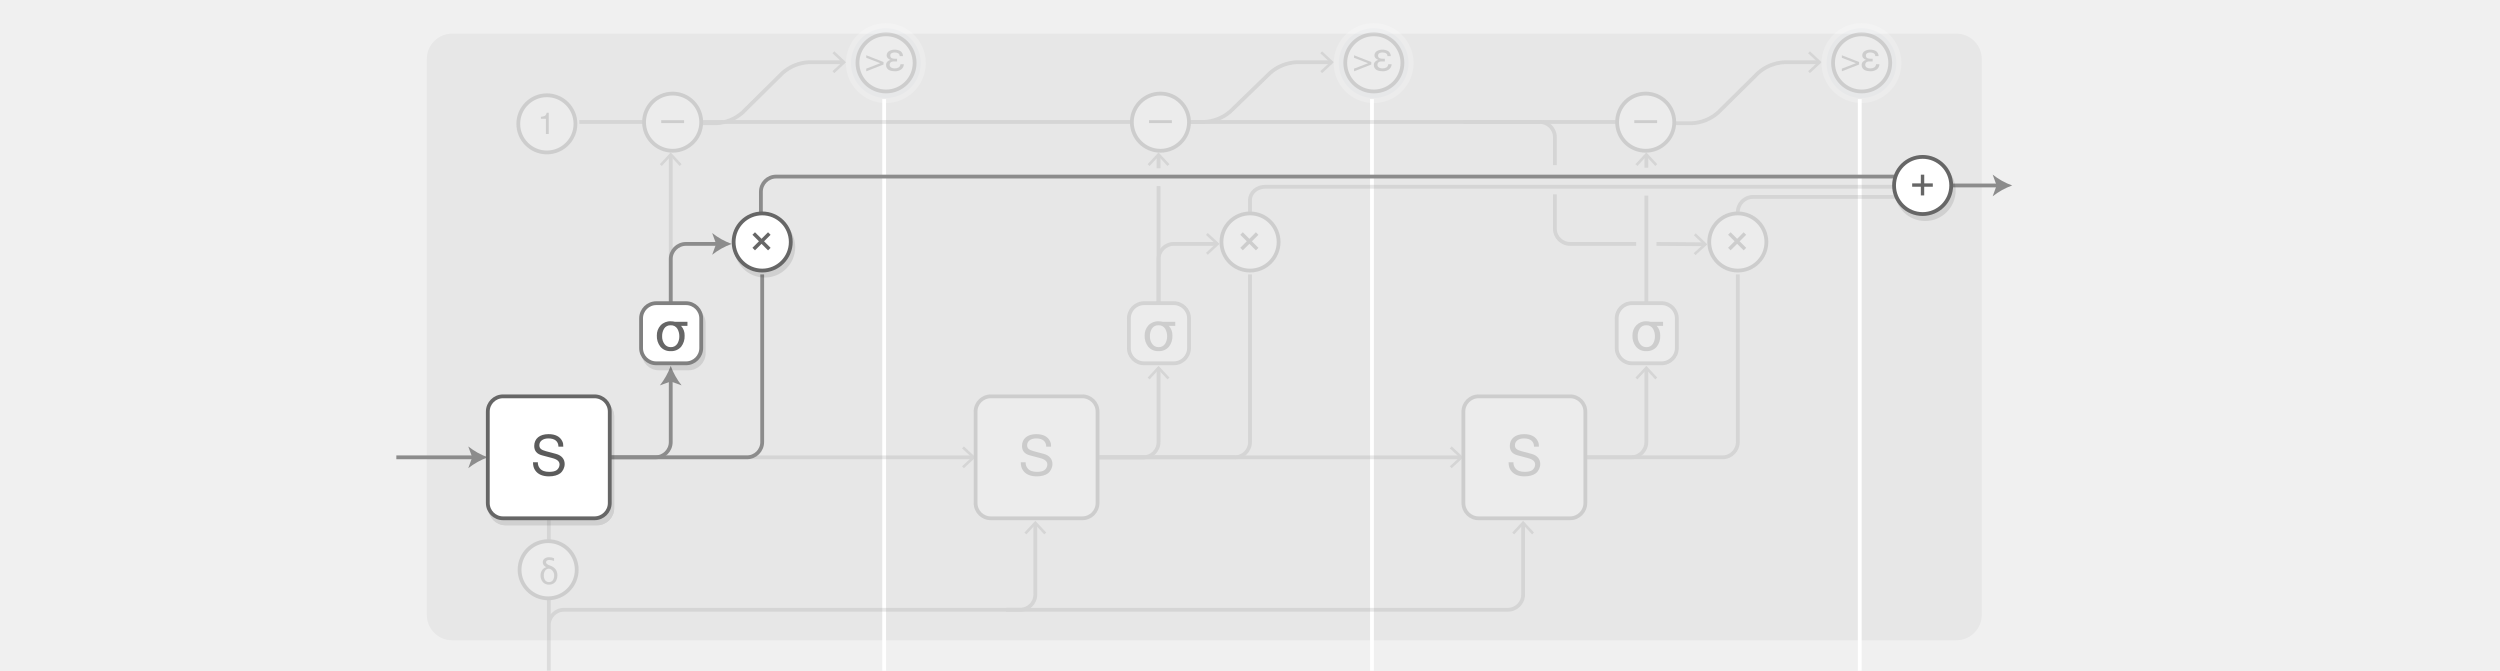
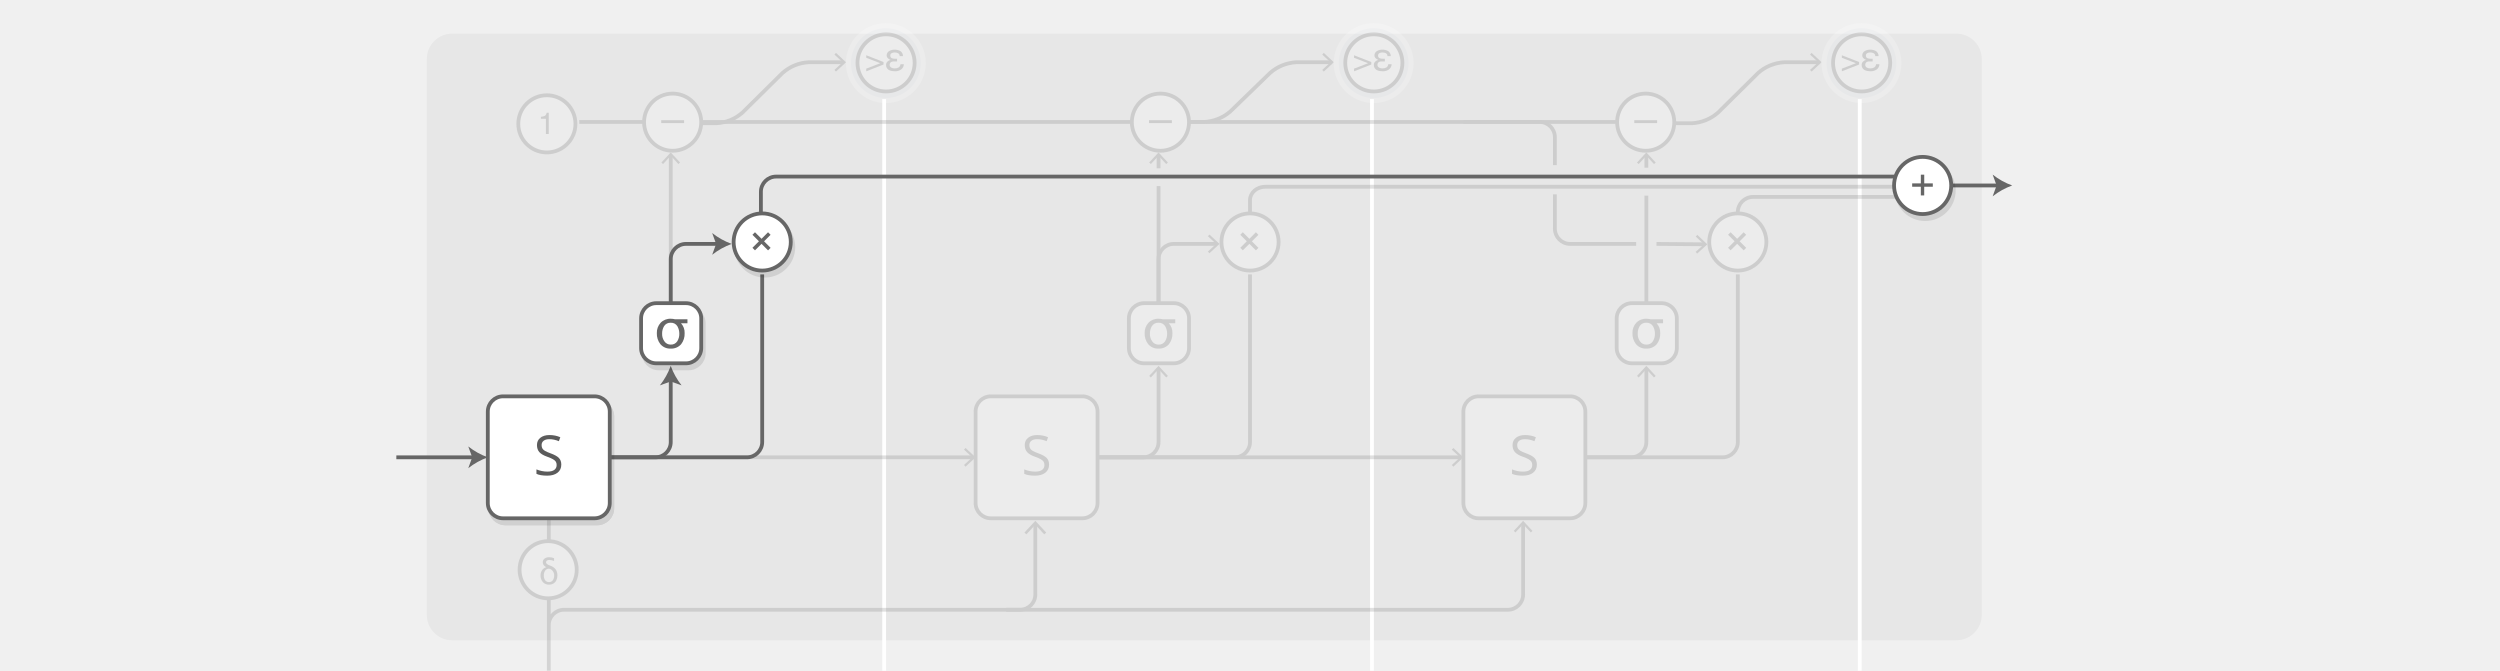
<svg xmlns="http://www.w3.org/2000/svg" xmlns:xlink="http://www.w3.org/1999/xlink" id="background" width="984" height="264" viewBox="0 0 984 264">
  <defs>
    <symbol id="op-halo" data-name="op-halo" viewBox="0 0 31.45 31.45">
      <circle cx="15.73" cy="15.73" r="14.73" fill="#e6eaf2" stroke="#fff" stroke-miterlimit="10" stroke-width="2" />
    </symbol>
    <symbol id="op-bg" data-name="op-bg" viewBox="0 0 24 24">
      <circle cx="12" cy="12" r="11.25" fill="#fff" stroke="#666" stroke-miterlimit="10" stroke-width="1.5" />
    </symbol>
    <symbol id="op-sum_5" data-name="op-sum 5" viewBox="0 0 24 24">
      <use id="op-bg-3" data-name="op-bg" width="24" height="24" xlink:href="#op-bg" />
      <g>
        <path d="M11,12.65L4.21,15.32V14.26l5.51-2.12L4.21,10V9L11,11.66v1Z" fill="#666" />
        <path d="M16.34,11.45H15.48q-0.37,0-.73,0a1.84,1.84,0,0,0-.66.17,1,1,0,0,0-.46.42,1.19,1.19,0,0,0-.21.73,1.13,1.13,0,0,0,.2.67,1.4,1.4,0,0,0,.46.43,2.73,2.73,0,0,0,1.33.3,3,3,0,0,0,1.54-.37,1.66,1.66,0,0,0,.73-1.28H19a2.55,2.55,0,0,1-1.09,2.09,4,4,0,0,1-2.32.7,7.39,7.39,0,0,1-1.28-.11,4.23,4.23,0,0,1-1.17-.38A2.21,2.21,0,0,1,12,12.79a1.72,1.72,0,0,1,.55-1.3,2.33,2.33,0,0,1,1.2-.66v0a2.71,2.71,0,0,1-1.07-.69A1.56,1.56,0,0,1,12.24,9a1.8,1.8,0,0,1,.3-1,2,2,0,0,1,.74-0.69,4.19,4.19,0,0,1,2-.52,4.65,4.65,0,0,1,2.34.55,2.37,2.37,0,0,1,1.05,2H17.36a1.21,1.21,0,0,0-.64-1.15,3.21,3.21,0,0,0-1.36-.29,2.53,2.53,0,0,0-1.1.24,1,1,0,0,0-.58,1,1,1,0,0,0,.58,1,2.79,2.79,0,0,0,1.2.22h0.88v1.16Z" fill="#666" />
      </g>
    </symbol>
    <symbol id="op-sum_4" data-name="op-sum 4" viewBox="0 0 24 24">
      <use id="op-bg-6" data-name="op-bg" width="24" height="24" xlink:href="#op-bg" />
      <path d="M7.51,11.21h9v1.15h-9V11.21Z" fill="#666" />
    </symbol>
    <symbol id="op-sum_3" data-name="op-sum 3" viewBox="0 0 24 24">
      <use id="op-bg-9" data-name="op-bg" width="24" height="24" xlink:href="#op-bg" />
      <path d="M9.65,10V9.21a4.3,4.3,0,0,0,1.59-.37,1.83,1.83,0,0,0,.67-1.23h0.83V16H11.62V10h-2Z" fill="#666" />
    </symbol>
    <symbol id="op-x" data-name="op-x" viewBox="0 0 24 24">
      <use id="op-bg-18" data-name="op-bg" width="24" height="24" xlink:href="#op-bg" />
      <path d="M9.16,15.28l-1-1,2.56-2.56L8.16,9.16l1-1,2.58,2.58L14.3,8.17l1,1-2.56,2.56,2.57,2.57-1,1-2.57-2.57Z" fill="#666" />
    </symbol>
    <symbol id="rnn-bg" data-name="rnn-bg" viewBox="0 0 49.5 49.5">
      <rect x="0.75" y="0.75" width="48" height="48" rx="6" ry="6" fill="#fff" stroke="#666" stroke-width="1.5" />
    </symbol>
    <symbol id="rnn-s" data-name="rnn-s" viewBox="0 0 49.5 49.5">
      <use id="rnn-bg-3" data-name="rnn-bg" width="49.5" height="49.5" xlink:href="#rnn-bg" />
-       <text transform="translate(17.49 31.75)" font-size="21.77" fill="#5b5b5b" font-family="Helvetica">S</text>
+       <text transform="translate(18.77 31.75)" font-size="21.77" fill="#5b5b5b" font-family="Open Sans">S</text>
    </symbol>
    <symbol id="op-sum_2" data-name="op-sum 2" viewBox="0 0 24 24">
      <use width="24" height="24" xlink:href="#op-bg" />
      <path d="M9.88,9.08a1.77,1.77,0,0,1,.69-1.47,3,3,0,0,1,1.89-.54,4.84,4.84,0,0,1,1.87.38v1.1a5.22,5.22,0,0,0-1.88-.4,1.57,1.57,0,0,0-.93.25,0.78,0.78,0,0,0-.35.67q0,0.74,1.51,1.26a4.6,4.6,0,0,1,2.22,1.44A3.75,3.75,0,0,1,15.64,14v0.27a4.23,4.23,0,0,1-.4,1.87,3,3,0,0,1-1.15,1.28,3.29,3.29,0,0,1-1.74.45,3.08,3.08,0,0,1-2.42-1A3.86,3.86,0,0,1,9,14.22V14.13a3.42,3.42,0,0,1,.64-2A2.76,2.76,0,0,1,11.29,11v0a2.36,2.36,0,0,1-1-.75A1.76,1.76,0,0,1,9.88,9.08Zm0.42,5.2a3,3,0,0,0,.55,1.89,1.8,1.8,0,0,0,1.49.69,1.79,1.79,0,0,0,1.48-.69,3.23,3.23,0,0,0,.55-2,2.67,2.67,0,0,0-.58-1.67,2.35,2.35,0,0,0-1.43-.92,1.81,1.81,0,0,0-1.49.7A3.19,3.19,0,0,0,10.3,14.28Z" fill="#666" />
    </symbol>
    <symbol id="rnn-sigma" data-name="rnn-sigma" viewBox="0 0 25.17 25.17">
-       <rect x="0.75" y="0.75" width="23.67" height="23.67" rx="6" ry="6" fill="#fff" stroke="gray" stroke-width="1.5" />
-       <path d="M19,9.67H16.48a5.39,5.39,0,0,1,1.41,3.87,6.62,6.62,0,0,1-1.37,4.36,5.13,5.13,0,0,1-4.11,1.73,5,5,0,0,1-4.09-1.78,6.66,6.66,0,0,1-1.37-4.32,5.73,5.73,0,0,1,1.5-4.07,5.22,5.22,0,0,1,4-1.58,6.18,6.18,0,0,1,1.67.21H19V9.67ZM15.8,13.78a5.89,5.89,0,0,0-.74-2.92,2.87,2.87,0,0,0-2.65-1.41A2.86,2.86,0,0,0,9.8,10.79a5.53,5.53,0,0,0-.77,3,4.82,4.82,0,0,0,.91,3,2.89,2.89,0,0,0,2.47,1.26A2.88,2.88,0,0,0,15,16.74,5.37,5.37,0,0,0,15.8,13.78Z" fill="#666" />
+       <rect x="0.75" y="0.75" width="23.67" height="23.67" rx="6" ry="6" fill="#fff" stroke="#666" stroke-width="1.5" />
+       <path d="M19,8.67H16.48a5.39,5.39,0,0,1,1.41,3.87,6.62,6.62,0,0,1-1.37,4.36,5.13,5.13,0,0,1-4.11,1.73,5,5,0,0,1-4.09-1.78,6.66,6.66,0,0,1-1.37-4.32,5.73,5.73,0,0,1,1.5-4.07,5.22,5.22,0,0,1,4-1.58,6.18,6.18,0,0,1,1.67.21H19V8.67ZM15.8,12.78a5.89,5.89,0,0,0-.74-2.92,2.87,2.87,0,0,0-2.65-1.41A2.86,2.86,0,0,0,9.8,9.79a5.53,5.53,0,0,0-.77,3,4.82,4.82,0,0,0,.91,3,2.89,2.89,0,0,0,2.47,1.26A2.88,2.88,0,0,0,15,15.74,5.37,5.37,0,0,0,15.8,12.78Z" fill="#666" />
    </symbol>
    <symbol id="op-sum" data-name="op-sum" viewBox="0 0 24 24">
      <use id="op-bg-32" data-name="op-bg" width="24" height="24" xlink:href="#op-bg" />
      <path d="M7.88,12.5V11.18h3.41V7.75h1.34v3.43H16V12.5H12.62v3.42H11.29V12.5H7.88Z" fill="#666" />
    </symbol>
  </defs>
  <rect x="168" y="13.25" width="612" height="238.75" rx="10" ry="10" opacity="0.04" />
  <line x1="348" y1="39" x2="348" y2="264" stroke="#fff" stroke-miterlimit="10" stroke-width="1.5" />
  <line x1="540" y1="39" x2="540" y2="264" stroke="#fff" stroke-miterlimit="10" stroke-width="1.5" />
  <line x1="732" y1="39" x2="732" y2="264" stroke="#fff" stroke-miterlimit="10" stroke-width="1.5" />
  <g opacity="0.2">
    <g>
-       <path d="M396,240H593.5a6,6,0,0,0,6-6V206.14" fill="none" stroke="#8c8c8c" stroke-miterlimit="10" stroke-width="1.5" />
-       <polygon points="603.79 209.62 603.02 210.33 599.5 206.54 595.98 210.33 595.21 209.62 599.5 205 603.79 209.62" fill="#8c8c8c" />
+       <path d="M396,240H593.5a6,6,0,0,0,6-6V206" fill="none" stroke="#666" stroke-miterlimit="10" stroke-width="1.5" />
+       <polygon points="603.18 208.96 602.52 209.57 599.5 206.32 596.48 209.57 595.82 208.96 599.5 205 603.18 208.96" fill="#666" />
    </g>
    <g>
-       <path d="M407.5,206.14V234a6,6,0,0,1-6,6H222a6,6,0,0,0-6,6v18h0V204" fill="none" stroke="#8c8c8c" stroke-miterlimit="10" stroke-width="1.5" />
-       <polygon points="403.21 209.62 403.98 210.33 407.5 206.54 411.02 210.33 411.79 209.62 407.5 205 403.21 209.62" fill="#8c8c8c" />
+       <path d="M407.5,206.14V234a6,6,0,0,1-6,6H222a6,6,0,0,0-6,6v18h0V204" fill="none" stroke="#666" stroke-miterlimit="10" stroke-width="1.5" />
+       <polygon points="403.21 209.62 403.98 210.33 407.5 206.54 411.02 210.33 411.79 209.62 407.5 205 403.21 209.62" fill="#666" />
    </g>
    <g>
-       <line x1="240" y1="180" x2="382.86" y2="180" fill="none" stroke="#8c8c8c" stroke-miterlimit="10" stroke-width="1.5" />
-       <polygon points="379.38 184.29 378.67 183.53 382.46 180 378.67 176.48 379.38 175.71 384 180 379.38 184.29" fill="#8c8c8c" />
+       <line x1="240" y1="180" x2="383.02" y2="180" fill="none" stroke="#666" stroke-miterlimit="10" stroke-width="1.5" />
+       <polygon points="380.04 183.68 379.43 183.02 382.68 180 379.43 176.98 380.04 176.32 384 180 380.04 183.68" fill="#666" />
    </g>
    <g>
-       <line x1="432" y1="180" x2="574.86" y2="180" fill="none" stroke="#8c8c8c" stroke-miterlimit="10" stroke-width="1.5" />
-       <polygon points="571.38 184.29 570.67 183.53 574.46 180 570.67 176.48 571.38 175.71 576 180 571.38 184.29" fill="#8c8c8c" />
+       <line x1="432" y1="180" x2="575.02" y2="180" fill="none" stroke="#666" stroke-miterlimit="10" stroke-width="1.5" />
+       <polygon points="572.04 183.68 571.43 183.02 574.68 180 571.43 176.98 572.04 176.32 576 180 572.04 183.68" fill="#666" />
    </g>
    <g>
-       <path d="M432,180h18a6,6,0,0,0,6-6V145.14" fill="none" stroke="#8c8c8c" stroke-miterlimit="10" stroke-width="1.5" />
-       <polygon points="460.29 148.62 459.52 149.33 456 145.54 452.48 149.33 451.71 148.62 456 144 460.29 148.62" fill="#8c8c8c" />
+       <path d="M432,180h18a6,6,0,0,0,6-6V145" fill="none" stroke="#666" stroke-miterlimit="10" stroke-width="1.5" />
+       <polygon points="459.68 147.96 459.02 148.57 456 145.32 452.98 148.57 452.32 147.96 456 144 459.68 147.96" fill="#666" />
    </g>
    <g>
-       <path d="M624,180h18a6,6,0,0,0,6-6V145.14" fill="none" stroke="#8c8c8c" stroke-miterlimit="10" stroke-width="1.5" />
-       <polygon points="652.29 148.62 651.52 149.33 648 145.54 644.48 149.33 643.71 148.62 648 144 652.29 148.62" fill="#8c8c8c" />
+       <path d="M624,180h18a6,6,0,0,0,6-6V145" fill="none" stroke="#666" stroke-miterlimit="10" stroke-width="1.5" />
+       <polygon points="651.68 147.96 651.02 148.57 648 145.32 644.98 148.57 644.32 147.96 648 144 651.68 147.96" fill="#666" />
    </g>
-     <path d="M432,180h54a6,6,0,0,0,6-6V108" fill="none" stroke="#8c8c8c" stroke-miterlimit="10" stroke-width="1.5" />
-     <path d="M624,180h54a6,6,0,0,0,6-6V108" fill="none" stroke="#8c8c8c" stroke-miterlimit="10" stroke-width="1.5" />
+     <path d="M432,180h54a6,6,0,0,0,6-6V108" fill="none" stroke="#666" stroke-miterlimit="10" stroke-width="1.5" />
+     <path d="M624,180h54a6,6,0,0,0,6-6V108" fill="none" stroke="#666" stroke-miterlimit="10" stroke-width="1.5" />
    <g>
-       <line x1="264" y1="132" x2="264" y2="61.14" fill="none" stroke="#8c8c8c" stroke-miterlimit="10" stroke-width="1.5" />
-       <polygon points="268.29 64.62 267.52 65.33 264 61.54 260.48 65.33 259.71 64.62 264 60 268.29 64.62" fill="#8c8c8c" />
+       <line x1="264" y1="132" x2="264" y2="60.97" fill="none" stroke="#666" stroke-miterlimit="10" stroke-width="1.5" />
+       <polygon points="267.68 63.96 267.02 64.57 264 61.32 260.98 64.57 260.32 63.96 264 60 267.68 63.96" fill="#666" />
    </g>
    <g>
-       <line x1="456" y1="66.25" x2="456" y2="61.14" fill="none" stroke="#8c8c8c" stroke-miterlimit="10" stroke-width="1.5" />
-       <polygon points="460.29 64.62 459.52 65.33 456 61.54 452.48 65.33 451.71 64.62 456 60 460.29 64.62" fill="#8c8c8c" />
+       <line x1="456" y1="66.25" x2="456" y2="60.97" fill="none" stroke="#666" stroke-miterlimit="10" stroke-width="1.5" />
+       <polygon points="459.68 63.96 459.02 64.57 456 61.32 452.98 64.57 452.32 63.96 456 60 459.68 63.96" fill="#666" />
    </g>
-     <line x1="456" y1="132" x2="456" y2="73.25" fill="none" stroke="#8c8c8c" stroke-miterlimit="10" stroke-width="1.5" />
+     <line x1="456" y1="132" x2="456" y2="73.25" fill="none" stroke="#666" stroke-miterlimit="10" stroke-width="1.5" />
    <g>
-       <line x1="648" y1="66" x2="648" y2="61.14" fill="none" stroke="#8c8c8c" stroke-miterlimit="10" stroke-width="1.5" />
-       <polygon points="652.29 64.62 651.52 65.33 648 61.54 644.48 65.33 643.71 64.62 648 60 652.29 64.62" fill="#8c8c8c" />
+       <line x1="648" y1="66" x2="648" y2="60.97" fill="none" stroke="#666" stroke-miterlimit="10" stroke-width="1.5" />
+       <polygon points="651.68 63.96 651.02 64.57 648 61.32 644.98 64.57 644.32 63.96 648 60 651.68 63.96" fill="#666" />
    </g>
-     <line x1="648" y1="132" x2="648" y2="77" fill="none" stroke="#8c8c8c" stroke-miterlimit="10" stroke-width="1.5" />
+     <line x1="648" y1="132" x2="648" y2="77" fill="none" stroke="#666" stroke-miterlimit="10" stroke-width="1.5" />
    <g>
-       <path d="M456,132V102a6,6,0,0,1,6-6h16.86" fill="none" stroke="#8c8c8c" stroke-miterlimit="10" stroke-width="1.5" />
-       <polygon points="475.38 100.29 474.67 99.52 478.46 96 474.67 92.47 475.38 91.7 480 96 475.38 100.29" fill="#8c8c8c" />
+       <path d="M456,132V102a6,6,0,0,1,6-6h17" fill="none" stroke="#666" stroke-miterlimit="10" stroke-width="1.5" />
+       <polygon points="476.04 99.68 475.43 99.02 478.68 96 475.43 92.98 476.04 92.32 480 96 476.04 99.68" fill="#666" />
    </g>
-     <path d="M492,84V78.75c0-2.89,2.7-5.25,6-5.25H756" fill="none" stroke="#8c8c8c" stroke-miterlimit="10" stroke-width="1.5" />
-     <path d="M684,95V83.5a6,6,0,0,1,6-6h66" fill="none" stroke="#8c8c8c" stroke-miterlimit="10" stroke-width="1.5" />
-     <line x1="228" y1="48" x2="648" y2="48" fill="none" stroke="#8c8c8c" stroke-miterlimit="10" stroke-width="1.5" />
+     <path d="M492,84V78.75c0-2.89,2.7-5.25,6-5.25H756" fill="none" stroke="#666" stroke-miterlimit="10" stroke-width="1.5" />
+     <path d="M684,95V83.5a6,6,0,0,1,6-6h66" fill="none" stroke="#666" stroke-miterlimit="10" stroke-width="1.5" />
+     <line x1="228" y1="48" x2="648" y2="48" fill="none" stroke="#666" stroke-miterlimit="10" stroke-width="1.5" />
    <g>
-       <path d="M264,48.5h18a16.83,16.83,0,0,0,10.26-4.22L308,28.72a16.83,16.83,0,0,1,10.26-4.22h13.61" fill="none" stroke="#8c8c8c" stroke-miterlimit="10" stroke-width="1.5" />
-       <polygon points="328.38 28.79 327.67 28.02 331.46 24.5 327.67 20.97 328.38 20.2 333 24.5 328.38 28.79" fill="#8c8c8c" />
+       <path d="M264,48.5h18a16.83,16.83,0,0,0,10.26-4.22L308,28.72a16.83,16.83,0,0,1,10.26-4.22H332" fill="none" stroke="#666" stroke-miterlimit="10" stroke-width="1.5" />
+       <polygon points="329.04 28.18 328.43 27.52 331.68 24.5 328.43 21.48 329.04 20.82 333 24.5 329.04 28.18" fill="#666" />
    </g>
    <g>
-       <path d="M456,48h18a17.11,17.11,0,0,0,10.31-4.18l15.63-15.15a17.11,17.11,0,0,1,10.31-4.18h13.61" fill="none" stroke="#8c8c8c" stroke-miterlimit="10" stroke-width="1.5" />
-       <polygon points="520.38 28.79 519.67 28.02 523.46 24.5 519.67 20.97 520.38 20.2 525 24.5 520.38 28.79" fill="#8c8c8c" />
+       <path d="M456,48h18a17.11,17.11,0,0,0,10.31-4.18l15.63-15.15a17.11,17.11,0,0,1,10.31-4.18H524" fill="none" stroke="#666" stroke-miterlimit="10" stroke-width="1.5" />
+       <polygon points="521.04 28.18 520.43 27.52 523.68 24.5 520.43 21.48 521.04 20.82 525 24.5 521.04 28.18" fill="#666" />
    </g>
    <g>
-       <path d="M648,48.5h18a16.83,16.83,0,0,0,10.26-4.22L692,28.72a16.83,16.83,0,0,1,10.26-4.22h13.61" fill="none" stroke="#8c8c8c" stroke-miterlimit="10" stroke-width="1.5" />
-       <polygon points="712.38 28.79 711.67 28.02 715.46 24.5 711.67 20.97 712.38 20.2 717 24.5 712.38 28.79" fill="#8c8c8c" />
+       <path d="M648,48.5h18a16.83,16.83,0,0,0,10.26-4.22L692,28.72a16.83,16.83,0,0,1,10.26-4.22H716" fill="none" stroke="#666" stroke-miterlimit="10" stroke-width="1.5" />
+       <polygon points="713.04 28.18 712.43 27.52 715.68 24.5 712.43 21.48 713.04 20.82 717 24.5 713.04 28.18" fill="#666" />
    </g>
    <g>
-       <line x1="652" y1="96" x2="670.86" y2="96.15" fill="none" stroke="#8c8c8c" stroke-miterlimit="10" stroke-width="1.5" />
-       <polygon points="667.35 100.42 666.64 99.64 670.46 96.15 666.7 92.6 667.42 91.83 672 96.17 667.35 100.42" fill="#8c8c8c" />
+       <line x1="652" y1="96" x2="671.02" y2="96.16" fill="none" stroke="#666" stroke-miterlimit="10" stroke-width="1.5" />
+       <polygon points="668.01 99.81 667.4 99.15 670.68 96.15 667.45 93.11 668.07 92.45 672 96.17 668.01 99.81" fill="#666" />
    </g>
-     <path d="M612,76.5V90a6,6,0,0,0,6,6h26" fill="none" stroke="#8c8c8c" stroke-miterlimit="10" stroke-width="1.5" />
-     <path d="M576,48h30a6,6,0,0,1,6,6V65" fill="none" stroke="#8c8c8c" stroke-miterlimit="10" stroke-width="1.5" />
+     <path d="M612,76.5V90a6,6,0,0,0,6,6h26" fill="none" stroke="#666" stroke-miterlimit="10" stroke-width="1.5" />
+     <path d="M576,48h30a6,6,0,0,1,6,6V65" fill="none" stroke="#666" stroke-miterlimit="10" stroke-width="1.5" />
    <use id="op-halo-3" data-name="op-halo" width="31.45" height="31.45" transform="translate(332.94 9.11)" xlink:href="#op-halo" />
    <use id="op-halo-6" data-name="op-halo" width="31.45" height="31.45" transform="translate(524.94 9.11)" xlink:href="#op-halo" />
    <use id="op-halo-9" data-name="op-halo" width="31.45" height="31.45" transform="translate(716.94 9.11)" xlink:href="#op-halo" />
    <use width="24" height="24" transform="translate(336.75 12.75)" xlink:href="#op-sum_5" />
    <use width="24" height="24" transform="translate(252.75 36.09)" xlink:href="#op-sum_4" />
    <use width="24" height="24" transform="translate(203.25 36.75)" xlink:href="#op-sum_3" />
    <use width="24" height="24" transform="translate(528.74 12.75)" xlink:href="#op-sum_5" />
    <use width="24" height="24" transform="translate(444.74 36.09)" xlink:href="#op-sum_4" />
    <use width="24" height="24" transform="translate(480.01 83.25)" xlink:href="#op-x" />
    <use width="49.5" height="49.5" transform="translate(383.24 155.25)" xlink:href="#rnn-s" />
    <use width="24" height="24" transform="translate(720.74 12.75)" xlink:href="#op-sum_5" />
    <use width="24" height="24" transform="translate(635.74 36.09)" xlink:href="#op-sum_4" />
    <use id="op-x-5" data-name="op-x" width="24" height="24" transform="translate(672 83.25)" xlink:href="#op-x" />
    <use width="49.5" height="49.5" transform="translate(575.24 155.25)" xlink:href="#rnn-s" />
    <use width="24" height="24" transform="translate(203.75 212.25)" xlink:href="#op-sum_2" />
    <use id="rnn-sigma-3" data-name="rnn-sigma" width="25.17" height="25.17" transform="translate(443.58 118.58)" xlink:href="#rnn-sigma" />
    <use id="rnn-sigma-6" data-name="rnn-sigma" width="25.17" height="25.17" transform="translate(635.58 118.58)" xlink:href="#rnn-sigma" />
  </g>
-   <path d="M240,180h54a6,6,0,0,0,6-6V108" fill="none" stroke="#8c8c8c" stroke-miterlimit="10" stroke-width="1.5" />
+   <path d="M240,180h54a6,6,0,0,0,6-6V108" fill="none" stroke="#666" stroke-miterlimit="10" stroke-width="1.5" />
  <g>
    <g>
-       <line x1="156" y1="180" x2="186.57" y2="180" fill="none" stroke="#8c8c8c" stroke-miterlimit="10" stroke-width="1.5" />
-       <path d="M192,180a27.2,27.2,0,0,0-7.69,4.28l1.55-4.28-1.55-4.28A27.18,27.18,0,0,0,192,180Z" fill="#8c8c8c" />
+       <line x1="156" y1="180" x2="186.57" y2="180" fill="none" stroke="#666" stroke-miterlimit="10" stroke-width="1.5" />
+       <path d="M192,180a27.2,27.2,0,0,0-7.69,4.28l1.55-4.28-1.55-4.28A27.18,27.18,0,0,0,192,180Z" fill="#666" />
    </g>
    <g>
-       <line x1="762" y1="73" x2="786.57" y2="73" fill="none" stroke="#8c8c8c" stroke-miterlimit="10" stroke-width="1.5" />
-       <path d="M792,73a27.2,27.2,0,0,0-7.69,4.28L785.86,73l-1.55-4.28A27.17,27.17,0,0,0,792,73Z" fill="#8c8c8c" />
+       <line x1="762" y1="73" x2="786.57" y2="73" fill="none" stroke="#666" stroke-miterlimit="10" stroke-width="1.5" />
+       <path d="M792,73a27.2,27.2,0,0,0-7.69,4.28L785.86,73l-1.55-4.28A27.17,27.17,0,0,0,792,73Z" fill="#666" />
    </g>
    <g>
-       <path d="M240,180h18a6,6,0,0,0,6-6V149.43" fill="none" stroke="#8c8c8c" stroke-miterlimit="10" stroke-width="1.5" />
-       <path d="M264,144a27.2,27.2,0,0,0,4.28,7.69L264,150.14l-4.28,1.55A27.17,27.17,0,0,0,264,144Z" fill="#8c8c8c" />
+       <path d="M240,180h18a6,6,0,0,0,6-6V149.43" fill="none" stroke="#666" stroke-miterlimit="10" stroke-width="1.5" />
+       <path d="M264,144a27.2,27.2,0,0,0,4.28,7.69L264,150.14l-4.28,1.55A27.17,27.17,0,0,0,264,144Z" fill="#666" />
    </g>
    <g>
-       <path d="M264,132V102a6,6,0,0,1,6-6h12.57" fill="none" stroke="#8c8c8c" stroke-miterlimit="10" stroke-width="1.5" />
-       <path d="M288,96a27.2,27.2,0,0,0-7.69,4.28L281.86,96l-1.55-4.28A27.17,27.17,0,0,0,288,96Z" fill="#8c8c8c" />
+       <path d="M264,132V102a6,6,0,0,1,6-6h12.57" fill="none" stroke="#666" stroke-miterlimit="10" stroke-width="1.5" />
+       <path d="M288,96a27.2,27.2,0,0,0-7.69,4.28L281.86,96l-1.55-4.28A27.17,27.17,0,0,0,288,96Z" fill="#666" />
    </g>
  </g>
-   <path d="M299.49,84V75.5a6,6,0,0,1,6-6H756" fill="none" stroke="#8c8c8c" stroke-miterlimit="10" stroke-width="1.5" />
+   <path d="M299.49,84V75.5a6,6,0,0,1,6-6H756" fill="none" stroke="#666" stroke-miterlimit="10" stroke-width="1.5" />
  <g id="_Group_" data-name="&lt;Group&gt;">
    <g opacity="0.1">
      <circle cx="757.75" cy="75" r="11.25" stroke="#000" stroke-miterlimit="10" stroke-width="1.5" />
      <path d="M753.63,75.49V74.18H757V70.75h1.34v3.43h3.41v1.31h-3.41v3.42H757V75.49h-3.41Z" />
    </g>
    <use width="24" height="24" transform="translate(744.75 61)" xlink:href="#op-sum" />
  </g>
  <g>
    <g opacity="0.1">
      <circle cx="301" cy="97.25" r="11.25" stroke="#000" stroke-miterlimit="10" stroke-width="1.5" />
      <path d="M298.16,100.53l-1-1L299.73,97l-2.58-2.58,1-1L300.74,96l2.56-2.56,1,1L301.72,97l2.57,2.57-1,1L300.72,98Z" />
    </g>
    <use width="24" height="24" transform="translate(288 83.25)" xlink:href="#op-x" />
  </g>
  <g>
    <g opacity="0.1">
      <rect x="193" y="158" width="48" height="48" rx="6" ry="6" stroke="#000" stroke-width="1.5" />
      <rect x="193" y="158" width="48" height="48" rx="6" ry="6" />
      <rect x="193" y="158" width="48" height="48" rx="6" ry="6" fill="none" stroke="#000" stroke-width="1.5" />
-       <path d="M212.78,184a4.39,4.39,0,0,0,.6,2.16,3.94,3.94,0,0,0,3.57,1.55,6.12,6.12,0,0,0,2.09-.34,2.39,2.39,0,0,0,1.82-2.36,2.06,2.06,0,0,0-.77-1.82,7.66,7.66,0,0,0-2.45-.92l-2-.48a9.08,9.08,0,0,1-2.84-1,3.3,3.3,0,0,1-1.44-2.92,4.56,4.56,0,0,1,1.42-3.46,5.59,5.59,0,0,1,4-1.35,6.84,6.84,0,0,1,4.06,1.19,4.32,4.32,0,0,1,1.67,3.79h-2a4,4,0,0,0-.65-1.92,3.71,3.71,0,0,0-3.15-1.22,3.54,3.54,0,0,0-2.58.79,2.51,2.51,0,0,0-.78,1.83,1.8,1.8,0,0,0,.93,1.68A13.27,13.27,0,0,0,217,180l2.12,0.5a6.4,6.4,0,0,1,2.37,1,3.75,3.75,0,0,1,1.44,3.18,4,4,0,0,1-1.84,3.71,8.08,8.08,0,0,1-4.28,1.12,6.3,6.3,0,0,1-4.45-1.49,5.08,5.08,0,0,1-1.58-4h2Z" />
+       <path d="M221.93,184.86a3.81,3.81,0,0,1-1.49,3.2,6.45,6.45,0,0,1-4,1.15,10.11,10.11,0,0,1-4.25-.71v-1.74a11.2,11.2,0,0,0,2.08.64,10.94,10.94,0,0,0,2.23.23,4.5,4.5,0,0,0,2.72-.69,2.25,2.25,0,0,0,.91-1.91,2.45,2.45,0,0,0-.32-1.32,3,3,0,0,0-1.08-1,15.21,15.21,0,0,0-2.31-1,7.38,7.38,0,0,1-3.1-1.84,4.06,4.06,0,0,1-.93-2.77,3.45,3.45,0,0,1,1.35-2.86,5.61,5.61,0,0,1,3.57-1.06,10.54,10.54,0,0,1,4.26.85L221,175.66a9.63,9.63,0,0,0-3.74-.81,3.62,3.62,0,0,0-2.24.62,2,2,0,0,0-.81,1.71,2.62,2.62,0,0,0,.3,1.32,2.8,2.8,0,0,0,1,.95,12.42,12.42,0,0,0,2.16,1,8.57,8.57,0,0,1,3.37,1.87A3.68,3.68,0,0,1,221.93,184.86Z" />
    </g>
    <use width="49.5" height="49.5" transform="translate(191.25 155.25)" xlink:href="#rnn-s" />
  </g>
  <g id="_Group_2" data-name="&lt;Group&gt;">
    <g opacity="0.1">
      <rect x="253.33" y="121.33" width="23.67" height="23.67" rx="6" ry="6" stroke="#000" stroke-width="1.5" />
-       <path d="M271.54,130.25h-2.48a5.39,5.39,0,0,1,1.41,3.87,6.62,6.62,0,0,1-1.37,4.36,5.13,5.13,0,0,1-4.11,1.73,5,5,0,0,1-4.09-1.78,6.66,6.66,0,0,1-1.37-4.32A5.73,5.73,0,0,1,261,130a5.22,5.22,0,0,1,4-1.58,6.18,6.18,0,0,1,1.67.21h4.88v1.57Zm-3.16,4.11a5.89,5.89,0,0,0-.74-2.92,3.2,3.2,0,0,0-5.26-.06,5.53,5.53,0,0,0-.77,3,4.82,4.82,0,0,0,.91,3,3.11,3.11,0,0,0,5.05-.06A5.37,5.37,0,0,0,268.39,134.37Z" />
+       <path d="M271.54,129.25h-2.48a5.39,5.39,0,0,1,1.41,3.87,6.62,6.62,0,0,1-1.37,4.36,5.13,5.13,0,0,1-4.11,1.73,5,5,0,0,1-4.09-1.78,6.66,6.66,0,0,1-1.37-4.32A5.73,5.73,0,0,1,261,129a5.22,5.22,0,0,1,4-1.58,6.18,6.18,0,0,1,1.67.21h4.88v1.57Zm-3.16,4.11a5.89,5.89,0,0,0-.74-2.92,3.2,3.2,0,0,0-5.26-.06,5.53,5.53,0,0,0-.77,3,4.82,4.82,0,0,0,.91,3,3.11,3.11,0,0,0,5.05-.06A5.37,5.37,0,0,0,268.39,133.37Z" />
    </g>
    <use width="25.17" height="25.17" transform="translate(251.58 118.58)" xlink:href="#rnn-sigma" />
  </g>
</svg>
